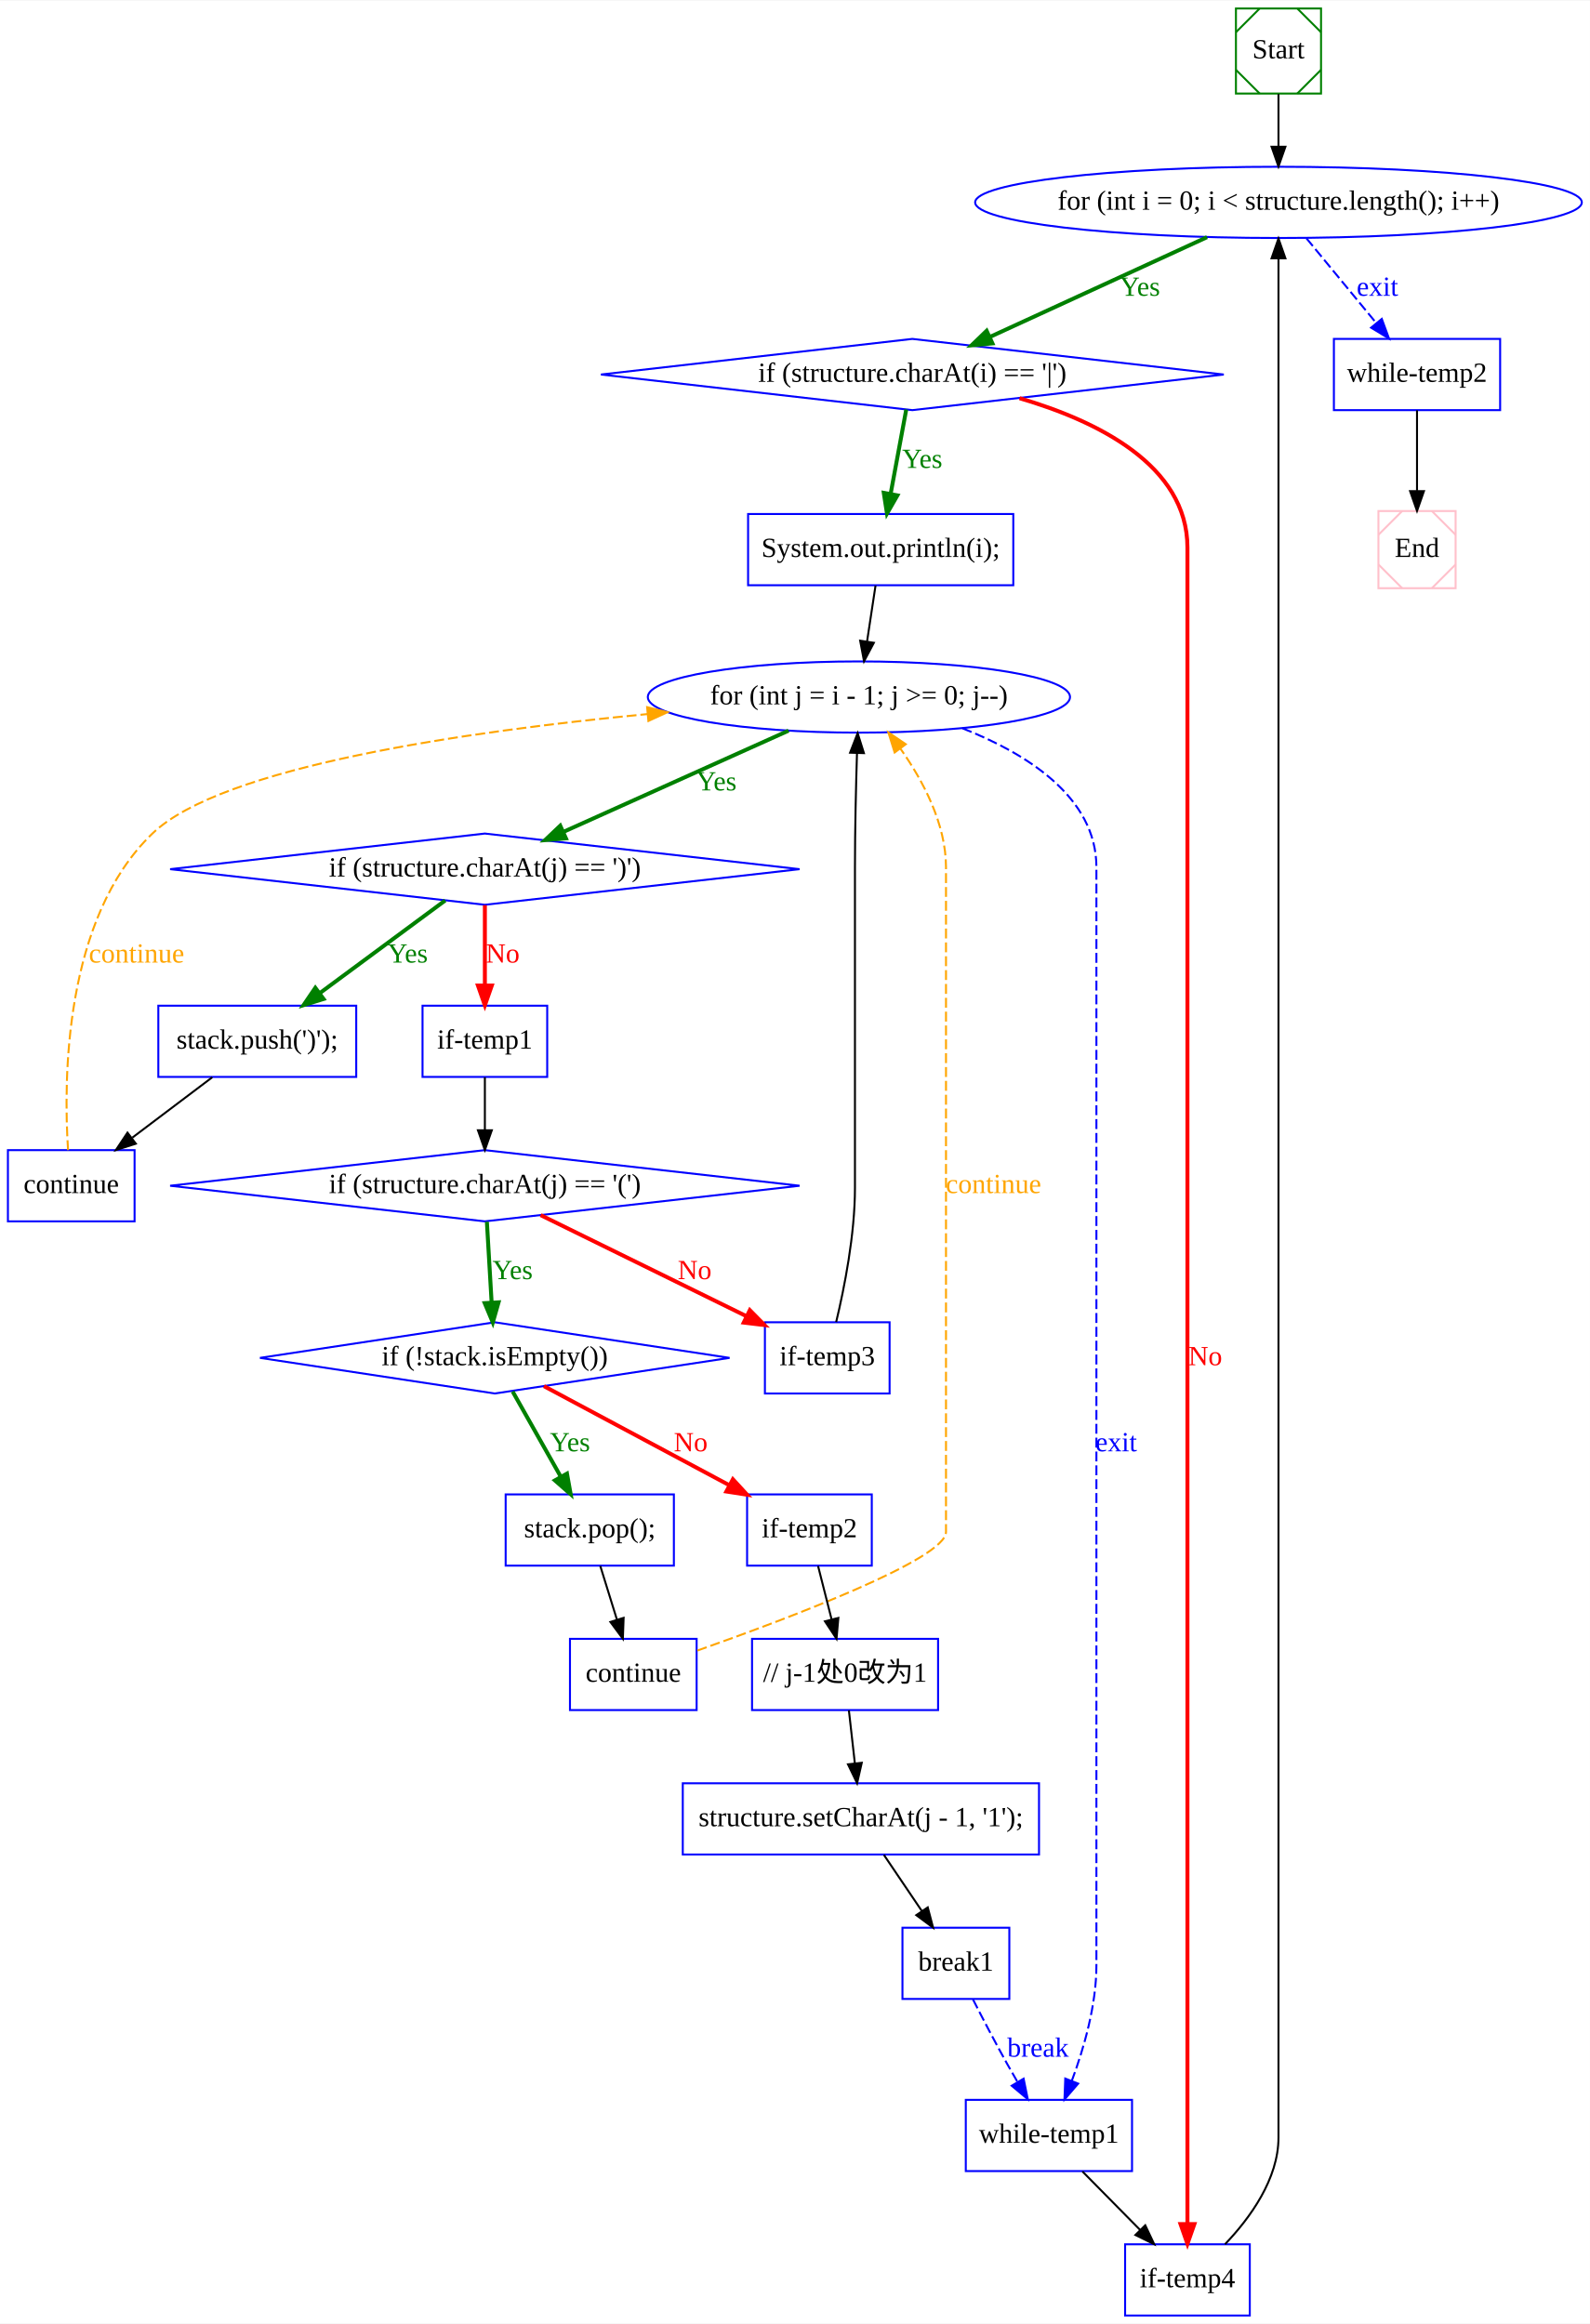
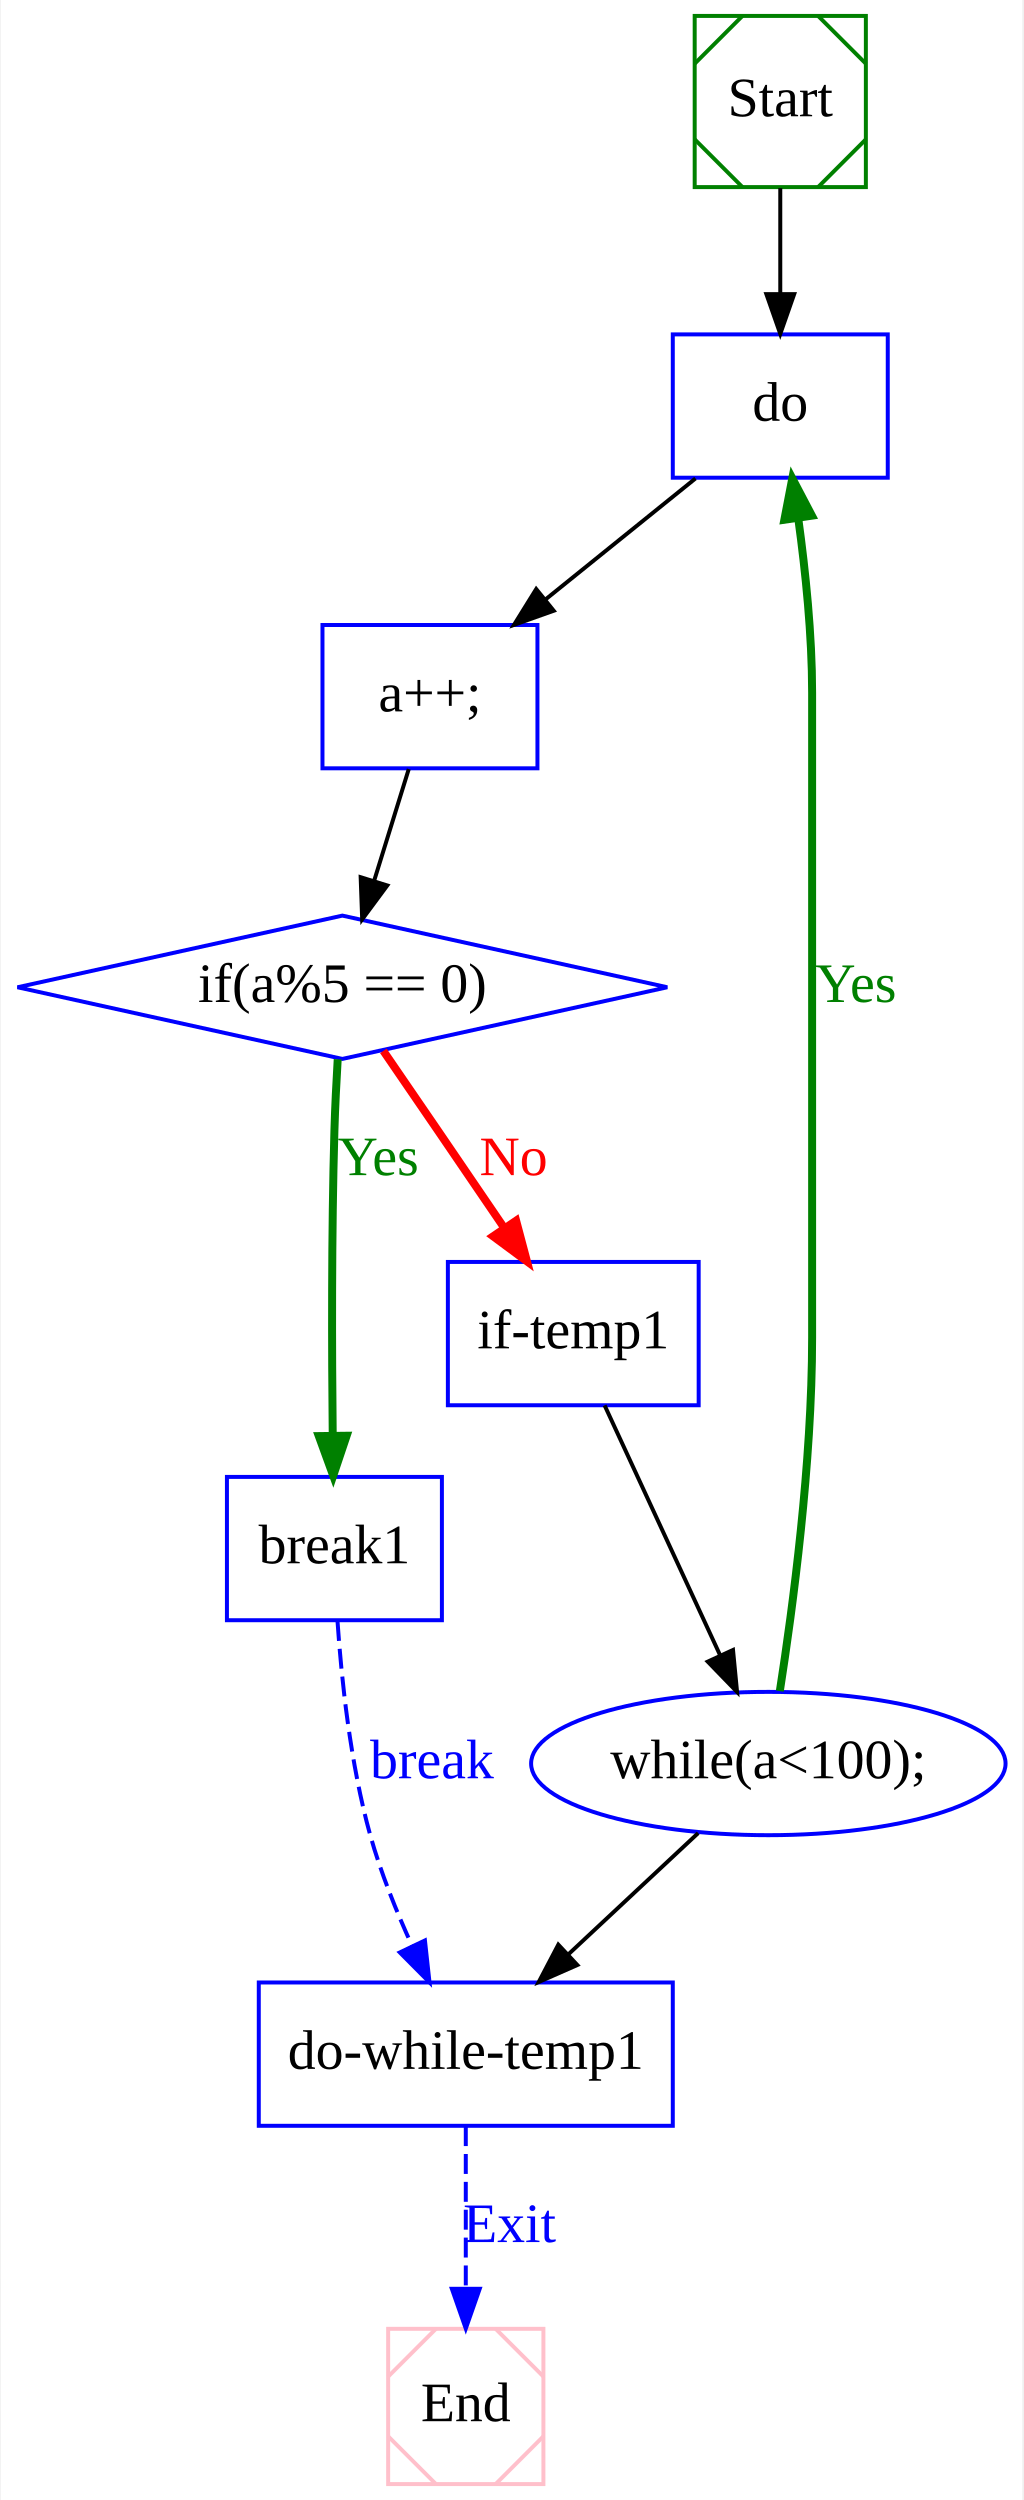
- <svg xmlns="http://www.w3.org/2000/svg" width="803pt" height="1174pt" viewBox="0.00 0.00 803.39 1174.00">
-   <g id="graph0" class="graph" transform="scale(1 1) rotate(0) translate(4 1170)">
-     <polygon fill="white" stroke="none" points="-4,4 -4,-1170 799.386,-1170 799.386,4 -4,4" />
+ <svg xmlns="http://www.w3.org/2000/svg" width="257pt" height="628pt" viewBox="0.00 0.00 256.60 628.00">
+   <g id="graph0" class="graph" transform="scale(1 1) rotate(0) translate(4 624)">
+     <polygon fill="white" stroke="none" points="-4,4 -4,-624 252.6,-624 252.6,4 -4,4" />
    <g id="node1" class="node">
-       <polygon fill="none" stroke="green" points="663.5,-1166 620.5,-1166 620.5,-1123 663.5,-1123 663.5,-1166" />
-       <polyline fill="none" stroke="green" points="632.5,-1166 620.5,-1154 " />
-       <polyline fill="none" stroke="green" points="620.5,-1135 632.5,-1123 " />
-       <polyline fill="none" stroke="green" points="651.5,-1123 663.5,-1135 " />
-       <polyline fill="none" stroke="green" points="663.5,-1154 651.5,-1166 " />
-       <text text-anchor="middle" x="642" y="-1140.8" font-family="Times New Roman,serif" font-size="14.00">Start</text>
+       <polygon fill="none" stroke="green" points="213.305,-620 170.305,-620 170.305,-577 213.305,-577 213.305,-620" />
+       <polyline fill="none" stroke="green" points="182.305,-620 170.305,-608 " />
+       <polyline fill="none" stroke="green" points="170.305,-589 182.305,-577 " />
+       <polyline fill="none" stroke="green" points="201.305,-577 213.305,-589 " />
+       <polyline fill="none" stroke="green" points="213.305,-608 201.305,-620 " />
+       <text text-anchor="middle" x="191.805" y="-594.8" font-family="Times New Roman,serif" font-size="14.00">Start</text>
    </g>
    <g id="node2" class="node">
-       <ellipse fill="none" stroke="blue" cx="642" cy="-1068" rx="153.273" ry="18" />
-       <text text-anchor="middle" x="642" y="-1064.3" font-family="Times New Roman,serif" font-size="14.00">for (int i = 0; i &lt; structure.length(); i++)</text>
+       <polygon fill="none" stroke="blue" points="218.805,-540 164.805,-540 164.805,-504 218.805,-504 218.805,-540" />
+       <text text-anchor="middle" x="191.805" y="-518.3" font-family="Times New Roman,serif" font-size="14.00">do</text>
    </g>
    <g id="edge1" class="edge">
-       <path fill="none" stroke="black" d="M642,-1122.75C642,-1114.54 642,-1105 642,-1096.26" />
-       <polygon fill="black" stroke="black" points="645.5,-1096.12 642,-1086.12 638.5,-1096.12 645.5,-1096.12" />
+       <path fill="none" stroke="black" d="M191.805,-576.748C191.805,-568.544 191.805,-559.003 191.805,-550.256" />
+       <polygon fill="black" stroke="black" points="195.305,-550.124 191.805,-540.124 188.305,-550.124 195.305,-550.124" />
    </g>
    <g id="node3" class="node">
-       <polygon fill="none" stroke="blue" points="457,-999 299.648,-981 457,-963 614.352,-981 457,-999" />
-       <text text-anchor="middle" x="457" y="-977.3" font-family="Times New Roman,serif" font-size="14.00">if (structure.charAt(i) == '|')</text>
+       <polygon fill="none" stroke="blue" points="130.805,-467 76.805,-467 76.805,-431 130.805,-431 130.805,-467" />
+       <text text-anchor="middle" x="103.805" y="-445.3" font-family="Times New Roman,serif" font-size="14.00">a++;</text>
+     </g>
+     <g id="edge2" class="edge">
+       <path fill="none" stroke="black" d="M170.503,-503.813C159.153,-494.656 145.029,-483.26 132.704,-473.316" />
+       <polygon fill="black" stroke="black" points="134.892,-470.584 124.911,-467.029 130.496,-476.032 134.892,-470.584" />
+     </g>
+     <g id="node4" class="node">
+       <polygon fill="none" stroke="blue" points="81.805,-394 0.195,-376 81.805,-358 163.415,-376 81.805,-394" />
+       <text text-anchor="middle" x="81.805" y="-372.3" font-family="Times New Roman,serif" font-size="14.00">if(a%5 == 0)</text>
    </g>
    <g id="edge3" class="edge">
-       <path fill="none" stroke="green" stroke-width="2" d="M605.891,-1050.41C574.308,-1035.9 528.542,-1014.87 496.102,-999.966" />
-       <polygon fill="green" stroke="green" stroke-width="2" points="497.459,-996.738 486.911,-995.743 494.537,-1003.1 497.459,-996.738" />
-       <text text-anchor="middle" x="572" y="-1020.8" font-family="Times New Roman,serif" font-size="14.00" fill="green">Yes</text>
+       <path fill="none" stroke="black" d="M98.479,-430.813C95.865,-422.374 92.66,-412.034 89.762,-402.681" />
+       <polygon fill="black" stroke="black" points="93.083,-401.572 86.78,-393.056 86.397,-403.643 93.083,-401.572" />
    </g>
-     <g id="node21" class="node">
-       <polygon fill="none" stroke="blue" points="754,-999 670,-999 670,-963 754,-963 754,-999" />
-       <text text-anchor="middle" x="712" y="-977.3" font-family="Times New Roman,serif" font-size="14.00">while-temp2</text>
-     </g>
-     <g id="edge2" class="edge">
-       <path fill="none" stroke="blue" stroke-dasharray="5,2" d="M656.166,-1049.8C666.223,-1037.59 679.889,-1020.99 691.183,-1007.28" />
-       <polygon fill="blue" stroke="blue" points="694.2,-1009.12 697.856,-999.175 688.797,-1004.67 694.2,-1009.12" />
-       <text text-anchor="middle" x="692" y="-1020.8" font-family="Times New Roman,serif" font-size="14.00" fill="blue">exit</text>
-     </g>
-     <g id="node4" class="node">
-       <polygon fill="none" stroke="blue" points="508,-910.5 374,-910.5 374,-874.5 508,-874.5 508,-910.5" />
-       <text text-anchor="middle" x="441" y="-888.8" font-family="Times New Roman,serif" font-size="14.00">System.out.println(i);</text>
+     <g id="node5" class="node">
+       <polygon fill="none" stroke="blue" points="106.805,-253 52.805,-253 52.805,-217 106.805,-217 106.805,-253" />
+       <text text-anchor="middle" x="79.805" y="-231.3" font-family="Times New Roman,serif" font-size="14.00">break1</text>
    </g>
    <g id="edge5" class="edge">
-       <path fill="none" stroke="green" stroke-width="2" d="M453.915,-963.322C451.686,-951.273 448.626,-934.731 446.045,-920.772" />
-       <polygon fill="green" stroke="green" stroke-width="2" points="449.446,-919.915 444.185,-910.719 442.562,-921.189 449.446,-919.915" />
-       <text text-anchor="middle" x="462" y="-933.8" font-family="Times New Roman,serif" font-size="14.00" fill="green">Yes</text>
+       <path fill="none" stroke="green" stroke-width="2" d="M80.633,-357.919C80.295,-352.222 79.972,-345.84 79.805,-340 79.064,-314.026 79.156,-284.388 79.379,-263.415" />
+       <polygon fill="green" stroke="green" stroke-width="2" points="82.88,-263.344 79.503,-253.302 75.88,-263.258 82.88,-263.344" />
+       <text text-anchor="middle" x="90.805" y="-328.8" font-family="Times New Roman,serif" font-size="14.00" fill="green">Yes</text>
    </g>
-     <g id="node20" class="node">
-       <polygon fill="none" stroke="blue" points="627.5,-36 564.5,-36 564.5,-0 627.5,-0 627.5,-36" />
-       <text text-anchor="middle" x="596" y="-14.3" font-family="Times New Roman,serif" font-size="14.00">if-temp4</text>
+     <g id="node6" class="node">
+       <polygon fill="none" stroke="blue" points="171.305,-307 108.305,-307 108.305,-271 171.305,-271 171.305,-307" />
+       <text text-anchor="middle" x="139.805" y="-285.3" font-family="Times New Roman,serif" font-size="14.00">if-temp1</text>
    </g>
    <g id="edge4" class="edge">
-       <path fill="none" stroke="red" stroke-width="2" d="M511.139,-969.033C550.168,-957.601 596,-935.282 596,-893.5 596,-893.5 596,-893.5 596,-90 596,-75.651 596,-59.672 596,-46.511" />
-       <polygon fill="red" stroke="red" stroke-width="2" points="599.5,-46.216 596,-36.216 592.5,-46.216 599.5,-46.216" />
-       <text text-anchor="middle" x="605" y="-480.3" font-family="Times New Roman,serif" font-size="14.00" fill="red">No</text>
+       <path fill="none" stroke="red" stroke-width="2" d="M92.095,-360.021C96.345,-353.827 101.318,-346.571 105.805,-340 111.224,-332.064 117.116,-323.41 122.448,-315.566" />
+       <polygon fill="red" stroke="red" stroke-width="2" points="125.451,-317.374 128.177,-307.136 119.661,-313.44 125.451,-317.374" />
+       <text text-anchor="middle" x="124.805" y="-328.8" font-family="Times New Roman,serif" font-size="14.00" fill="red">No</text>
    </g>
-     <g id="node5" class="node">
-       <ellipse fill="none" stroke="blue" cx="430" cy="-818" rx="106.681" ry="18" />
-       <text text-anchor="middle" x="430" y="-814.3" font-family="Times New Roman,serif" font-size="14.00">for (int j = i - 1; j &gt;= 0; j--)</text>
+     <g id="node8" class="node">
+       <polygon fill="none" stroke="blue" points="164.805,-126 60.805,-126 60.805,-90 164.805,-90 164.805,-126" />
+       <text text-anchor="middle" x="112.805" y="-104.3" font-family="Times New Roman,serif" font-size="14.00">do-while-temp1</text>
    </g>
    <g id="edge6" class="edge">
-       <path fill="none" stroke="black" d="M438.393,-874.319C437.119,-865.922 435.556,-855.616 434.125,-846.186" />
-       <polygon fill="black" stroke="black" points="437.549,-845.42 432.588,-836.058 430.628,-846.47 437.549,-845.42" />
+       <path fill="none" stroke="blue" stroke-dasharray="5,2" d="M80.579,-216.795C81.566,-202.242 83.795,-180.952 88.805,-163 91.41,-153.667 95.36,-143.869 99.307,-135.221" />
+       <polygon fill="blue" stroke="blue" points="102.545,-136.564 103.692,-126.031 96.227,-133.55 102.545,-136.564" />
+       <text text-anchor="middle" x="104.305" y="-177.3" font-family="Times New Roman,serif" font-size="14.00" fill="blue">break</text>
    </g>
-     <g id="node6" class="node">
-       <polygon fill="none" stroke="blue" points="241,-749 81.972,-731 241,-713 400.028,-731 241,-749" />
-       <text text-anchor="middle" x="241" y="-727.3" font-family="Times New Roman,serif" font-size="14.00">if (structure.charAt(j) == ')')</text>
+     <g id="node7" class="node">
+       <ellipse fill="none" stroke="blue" cx="188.805" cy="-181" rx="59.59" ry="18" />
+       <text text-anchor="middle" x="188.805" y="-177.3" font-family="Times New Roman,serif" font-size="14.00">while(a&lt;100);</text>
+     </g>
+     <g id="edge7" class="edge">
+       <path fill="none" stroke="black" d="M147.678,-270.969C155.5,-254.047 167.604,-227.863 176.659,-208.275" />
+       <polygon fill="black" stroke="black" points="179.933,-209.534 180.952,-198.988 173.579,-206.597 179.933,-209.534" />
+     </g>
+     <g id="edge9" class="edge">
+       <path fill="none" stroke="green" stroke-width="2" d="M191.695,-199.202C194.954,-220.124 199.805,-256.547 199.805,-288 199.805,-450 199.805,-450 199.805,-450 199.805,-464.439 198.151,-480.428 196.347,-493.57" />
+       <polygon fill="green" stroke="green" stroke-width="2" points="192.828,-493.44 194.829,-503.845 199.753,-494.463 192.828,-493.44" />
+       <text text-anchor="middle" x="210.805" y="-372.3" font-family="Times New Roman,serif" font-size="14.00" fill="green">Yes</text>
    </g>
    <g id="edge8" class="edge">
-       <path fill="none" stroke="green" stroke-width="2" d="M394.451,-801.012C362.139,-786.481 314.518,-765.064 280.913,-749.95" />
-       <polygon fill="green" stroke="green" stroke-width="2" points="281.955,-746.581 271.399,-745.671 279.083,-752.965 281.955,-746.581" />
-       <text text-anchor="middle" x="358" y="-770.8" font-family="Times New Roman,serif" font-size="14.00" fill="green">Yes</text>
+       <path fill="none" stroke="black" d="M171.178,-163.533C161.51,-154.501 149.344,-143.135 138.624,-133.12" />
+       <polygon fill="black" stroke="black" points="140.827,-130.388 131.13,-126.119 136.048,-135.503 140.827,-130.388" />
    </g>
-     <g id="node19" class="node">
-       <polygon fill="none" stroke="blue" points="568,-109 484,-109 484,-73 568,-73 568,-109" />
-       <text text-anchor="middle" x="526" y="-87.3" font-family="Times New Roman,serif" font-size="14.00">while-temp1</text>
-     </g>
-     <g id="edge7" class="edge">
-       <path fill="none" stroke="blue" stroke-dasharray="5,2" d="M482.285,-802.202C514.622,-789.497 550,-767.487 550,-732 550,-732 550,-732 550,-177 550,-156.937 543.73,-135.178 537.6,-118.698" />
-       <polygon fill="blue" stroke="blue" points="540.775,-117.207 533.858,-109.181 534.26,-119.768 540.775,-117.207" />
-       <text text-anchor="middle" x="560" y="-436.8" font-family="Times New Roman,serif" font-size="14.00" fill="blue">exit</text>
-     </g>
-     <g id="node7" class="node">
-       <polygon fill="none" stroke="blue" points="176,-662 76,-662 76,-626 176,-626 176,-662" />
-       <text text-anchor="middle" x="126" y="-640.3" font-family="Times New Roman,serif" font-size="14.00">stack.push(')');</text>
+     <g id="node9" class="node">
+       <polygon fill="none" stroke="pink" points="132.305,-39 93.305,-39 93.305,-0 132.305,-0 132.305,-39" />
+       <polyline fill="none" stroke="pink" points="105.305,-39 93.305,-27 " />
+       <polyline fill="none" stroke="pink" points="93.305,-12 105.305,-0 " />
+       <polyline fill="none" stroke="pink" points="120.305,-0 132.305,-12 " />
+       <polyline fill="none" stroke="pink" points="132.305,-27 120.305,-39 " />
+       <text text-anchor="middle" x="112.805" y="-15.8" font-family="Times New Roman,serif" font-size="14.00">End</text>
    </g>
    <g id="edge10" class="edge">
-       <path fill="none" stroke="green" stroke-width="2" d="M220.969,-715.194C203.513,-702.292 177.898,-683.359 157.668,-668.407" />
-       <polygon fill="green" stroke="green" stroke-width="2" points="159.489,-665.401 149.367,-662.271 155.329,-671.03 159.489,-665.401" />
-       <text text-anchor="middle" x="202" y="-683.8" font-family="Times New Roman,serif" font-size="14.00" fill="green">Yes</text>
-     </g>
-     <g id="node9" class="node">
-       <polygon fill="none" stroke="blue" points="272.5,-662 209.5,-662 209.5,-626 272.5,-626 272.5,-662" />
-       <text text-anchor="middle" x="241" y="-640.3" font-family="Times New Roman,serif" font-size="14.00">if-temp1</text>
-     </g>
-     <g id="edge9" class="edge">
-       <path fill="none" stroke="red" stroke-width="2" d="M241,-712.799C241,-701.163 241,-685.548 241,-672.237" />
-       <polygon fill="red" stroke="red" stroke-width="2" points="244.5,-672.175 241,-662.175 237.5,-672.175 244.5,-672.175" />
-       <text text-anchor="middle" x="250" y="-683.8" font-family="Times New Roman,serif" font-size="14.00" fill="red">No</text>
-     </g>
-     <g id="node8" class="node">
-       <polygon fill="none" stroke="blue" points="64,-589 0,-589 0,-553 64,-553 64,-589" />
-       <text text-anchor="middle" x="32" y="-567.3" font-family="Times New Roman,serif" font-size="14.00">continue</text>
-     </g>
-     <g id="edge11" class="edge">
-       <path fill="none" stroke="black" d="M103.245,-625.813C91.122,-616.656 76.034,-605.26 62.869,-595.316" />
-       <polygon fill="black" stroke="black" points="64.634,-592.263 54.545,-589.029 60.415,-597.849 64.634,-592.263" />
-     </g>
-     <g id="edge12" class="edge">
-       <path fill="none" stroke="orange" stroke-dasharray="5,2" d="M30.391,-589.009C28.072,-624.334 28.204,-705.935 73,-749 108.182,-782.822 231.212,-800.599 323.069,-809.372" />
-       <polygon fill="orange" stroke="orange" points="322.98,-812.879 333.261,-810.321 323.629,-805.909 322.98,-812.879" />
-       <text text-anchor="middle" x="65" y="-683.8" font-family="Times New Roman,serif" font-size="14.00" fill="orange">continue</text>
-     </g>
-     <g id="node10" class="node">
-       <polygon fill="none" stroke="blue" points="241,-589 81.972,-571 241,-553 400.028,-571 241,-589" />
-       <text text-anchor="middle" x="241" y="-567.3" font-family="Times New Roman,serif" font-size="14.00">if (structure.charAt(j) == '(')</text>
-     </g>
-     <g id="edge13" class="edge">
-       <path fill="none" stroke="black" d="M241,-625.813C241,-617.789 241,-608.047 241,-599.069" />
-       <polygon fill="black" stroke="black" points="244.5,-599.029 241,-589.029 237.5,-599.029 244.5,-599.029" />
-     </g>
-     <g id="node11" class="node">
-       <polygon fill="none" stroke="blue" points="246,-502 127.357,-484 246,-466 364.643,-484 246,-502" />
-       <text text-anchor="middle" x="246" y="-480.3" font-family="Times New Roman,serif" font-size="14.00">if (!stack.isEmpty())</text>
-     </g>
-     <g id="edge15" class="edge">
-       <path fill="none" stroke="green" stroke-width="2" d="M242.012,-552.799C242.701,-541.086 243.627,-525.342 244.413,-511.974" />
-       <polygon fill="green" stroke="green" stroke-width="2" points="247.913,-512.074 245.007,-501.885 240.925,-511.663 247.913,-512.074" />
-       <text text-anchor="middle" x="255" y="-523.8" font-family="Times New Roman,serif" font-size="14.00" fill="green">Yes</text>
-     </g>
-     <g id="node18" class="node">
-       <polygon fill="none" stroke="blue" points="445.5,-502 382.5,-502 382.5,-466 445.5,-466 445.5,-502" />
-       <text text-anchor="middle" x="414" y="-480.3" font-family="Times New Roman,serif" font-size="14.00">if-temp3</text>
-     </g>
-     <g id="edge14" class="edge">
-       <path fill="none" stroke="red" stroke-width="2" d="M269.18,-556.154C297.415,-542.282 341.166,-520.785 373.194,-505.049" />
-       <polygon fill="red" stroke="red" stroke-width="2" points="374.878,-508.121 382.31,-500.57 371.791,-501.839 374.878,-508.121" />
-       <text text-anchor="middle" x="347" y="-523.8" font-family="Times New Roman,serif" font-size="14.00" fill="red">No</text>
-     </g>
-     <g id="node12" class="node">
-       <polygon fill="none" stroke="blue" points="336.5,-415 251.5,-415 251.5,-379 336.5,-379 336.5,-415" />
-       <text text-anchor="middle" x="294" y="-393.3" font-family="Times New Roman,serif" font-size="14.00">stack.pop();</text>
-     </g>
-     <g id="edge17" class="edge">
-       <path fill="none" stroke="green" stroke-width="2" d="M255.028,-467.012C261.89,-454.862 271.47,-437.898 279.414,-423.83" />
-       <polygon fill="green" stroke="green" stroke-width="2" points="282.484,-425.511 284.353,-415.083 276.388,-422.069 282.484,-425.511" />
-       <text text-anchor="middle" x="284" y="-436.8" font-family="Times New Roman,serif" font-size="14.00" fill="green">Yes</text>
-     </g>
-     <g id="node14" class="node">
-       <polygon fill="none" stroke="blue" points="436.5,-415 373.5,-415 373.5,-379 436.5,-379 436.5,-415" />
-       <text text-anchor="middle" x="405" y="-393.3" font-family="Times New Roman,serif" font-size="14.00">if-temp2</text>
-     </g>
-     <g id="edge16" class="edge">
-       <path fill="none" stroke="red" stroke-width="2" d="M270.844,-469.719C295.935,-456.305 335.106,-435.365 364.656,-419.568" />
-       <polygon fill="red" stroke="red" stroke-width="2" points="366.323,-422.645 373.492,-414.844 363.023,-416.472 366.323,-422.645" />
-       <text text-anchor="middle" x="345" y="-436.8" font-family="Times New Roman,serif" font-size="14.00" fill="red">No</text>
-     </g>
-     <g id="node13" class="node">
-       <polygon fill="none" stroke="blue" points="348,-342 284,-342 284,-306 348,-306 348,-342" />
-       <text text-anchor="middle" x="316" y="-320.3" font-family="Times New Roman,serif" font-size="14.00">continue</text>
-     </g>
-     <g id="edge18" class="edge">
-       <path fill="none" stroke="black" d="M299.326,-378.813C301.839,-370.702 304.896,-360.836 307.703,-351.777" />
-       <polygon fill="black" stroke="black" points="311.107,-352.617 310.723,-342.029 304.42,-350.545 311.107,-352.617" />
-     </g>
-     <g id="edge19" class="edge">
-       <path fill="none" stroke="orange" stroke-dasharray="5,2" d="M348.355,-336.072C394.58,-352.369 474,-382.354 474,-396 474,-732 474,-732 474,-732 474,-753.872 462.368,-775.723 451.066,-791.793" />
-       <polygon fill="orange" stroke="orange" points="448.055,-789.976 444.896,-800.089 453.672,-794.153 448.055,-789.976" />
-       <text text-anchor="middle" x="498" y="-567.3" font-family="Times New Roman,serif" font-size="14.00" fill="orange">continue</text>
-     </g>
-     <g id="node15" class="node">
-       <polygon fill="none" stroke="blue" points="470,-342 376,-342 376,-306 470,-306 470,-342" />
-       <text text-anchor="middle" x="423" y="-320.3" font-family="Times New Roman,serif" font-size="14.00">// j-1处0改为1</text>
-     </g>
-     <g id="edge20" class="edge">
-       <path fill="none" stroke="black" d="M409.357,-378.813C411.414,-370.702 413.915,-360.836 416.212,-351.777" />
-       <polygon fill="black" stroke="black" points="419.618,-352.582 418.683,-342.029 412.833,-350.862 419.618,-352.582" />
-     </g>
-     <g id="node16" class="node">
-       <polygon fill="none" stroke="blue" points="521,-269 341,-269 341,-233 521,-233 521,-269" />
-       <text text-anchor="middle" x="431" y="-247.3" font-family="Times New Roman,serif" font-size="14.00">structure.setCharAt(j - 1, '1');</text>
-     </g>
-     <g id="edge21" class="edge">
-       <path fill="none" stroke="black" d="M424.937,-305.813C425.841,-297.789 426.938,-288.047 427.95,-279.069" />
-       <polygon fill="black" stroke="black" points="431.439,-279.358 429.081,-269.029 424.484,-278.574 431.439,-279.358" />
-     </g>
-     <g id="node17" class="node">
-       <polygon fill="none" stroke="blue" points="506,-196 452,-196 452,-160 506,-160 506,-196" />
-       <text text-anchor="middle" x="479" y="-174.3" font-family="Times New Roman,serif" font-size="14.00">break1</text>
-     </g>
-     <g id="edge22" class="edge">
-       <path fill="none" stroke="black" d="M442.619,-232.813C448.397,-224.266 455.494,-213.769 461.88,-204.323" />
-       <polygon fill="black" stroke="black" points="464.786,-206.274 467.488,-196.029 458.987,-202.353 464.786,-206.274" />
-     </g>
-     <g id="edge23" class="edge">
-       <path fill="none" stroke="blue" stroke-dasharray="5,2" d="M487.649,-159.738C492.59,-150.04 498.982,-137.759 505,-127 506.626,-124.093 508.362,-121.074 510.114,-118.082" />
-       <polygon fill="blue" stroke="blue" points="513.219,-119.709 515.321,-109.325 507.202,-116.131 513.219,-119.709" />
-       <text text-anchor="middle" x="520.5" y="-130.8" font-family="Times New Roman,serif" font-size="14.00" fill="blue">break</text>
-     </g>
-     <g id="edge24" class="edge">
-       <path fill="none" stroke="black" d="M418.507,-502.12C422.599,-519.19 428,-546.22 428,-570 428,-732 428,-732 428,-732 428,-751.253 428.519,-772.952 429.028,-789.607" />
-       <polygon fill="black" stroke="black" points="425.535,-789.865 429.356,-799.746 432.531,-789.638 425.535,-789.865" />
-     </g>
-     <g id="edge25" class="edge">
-       <path fill="none" stroke="black" d="M542.945,-72.813C551.715,-63.917 562.568,-52.909 572.169,-43.172" />
-       <polygon fill="black" stroke="black" points="574.683,-45.607 579.211,-36.029 569.698,-40.693 574.683,-45.607" />
-     </g>
-     <g id="edge26" class="edge">
-       <path fill="none" stroke="black" d="M614.976,-36.012C627.647,-49.304 642,-68.997 642,-90 642,-982 642,-982 642,-982 642,-1001.25 642,-1022.95 642,-1039.6" />
-       <polygon fill="black" stroke="black" points="638.5,-1039.74 642,-1049.74 645.5,-1039.74 638.5,-1039.74" />
-     </g>
-     <g id="node22" class="node">
-       <polygon fill="none" stroke="pink" points="731.5,-912 692.5,-912 692.5,-873 731.5,-873 731.5,-912" />
-       <polyline fill="none" stroke="pink" points="704.5,-912 692.5,-900 " />
-       <polyline fill="none" stroke="pink" points="692.5,-885 704.5,-873 " />
-       <polyline fill="none" stroke="pink" points="719.5,-873 731.5,-885 " />
-       <polyline fill="none" stroke="pink" points="731.5,-900 719.5,-912 " />
-       <text text-anchor="middle" x="712" y="-888.8" font-family="Times New Roman,serif" font-size="14.00">End</text>
-     </g>
-     <g id="edge27" class="edge">
-       <path fill="none" stroke="black" d="M712,-962.91C712,-951.333 712,-935.75 712,-922.282" />
-       <polygon fill="black" stroke="black" points="715.5,-922.051 712,-912.051 708.5,-922.051 715.5,-922.051" />
+       <path fill="none" stroke="blue" stroke-dasharray="5,2" d="M112.805,-89.91C112.805,-78.333 112.805,-62.75 112.805,-49.282" />
+       <polygon fill="blue" stroke="blue" points="116.305,-49.051 112.805,-39.051 109.305,-49.051 116.305,-49.051" />
+       <text text-anchor="middle" x="123.805" y="-60.8" font-family="Times New Roman,serif" font-size="14.00" fill="blue">Exit</text>
    </g>
  </g>
</svg>
